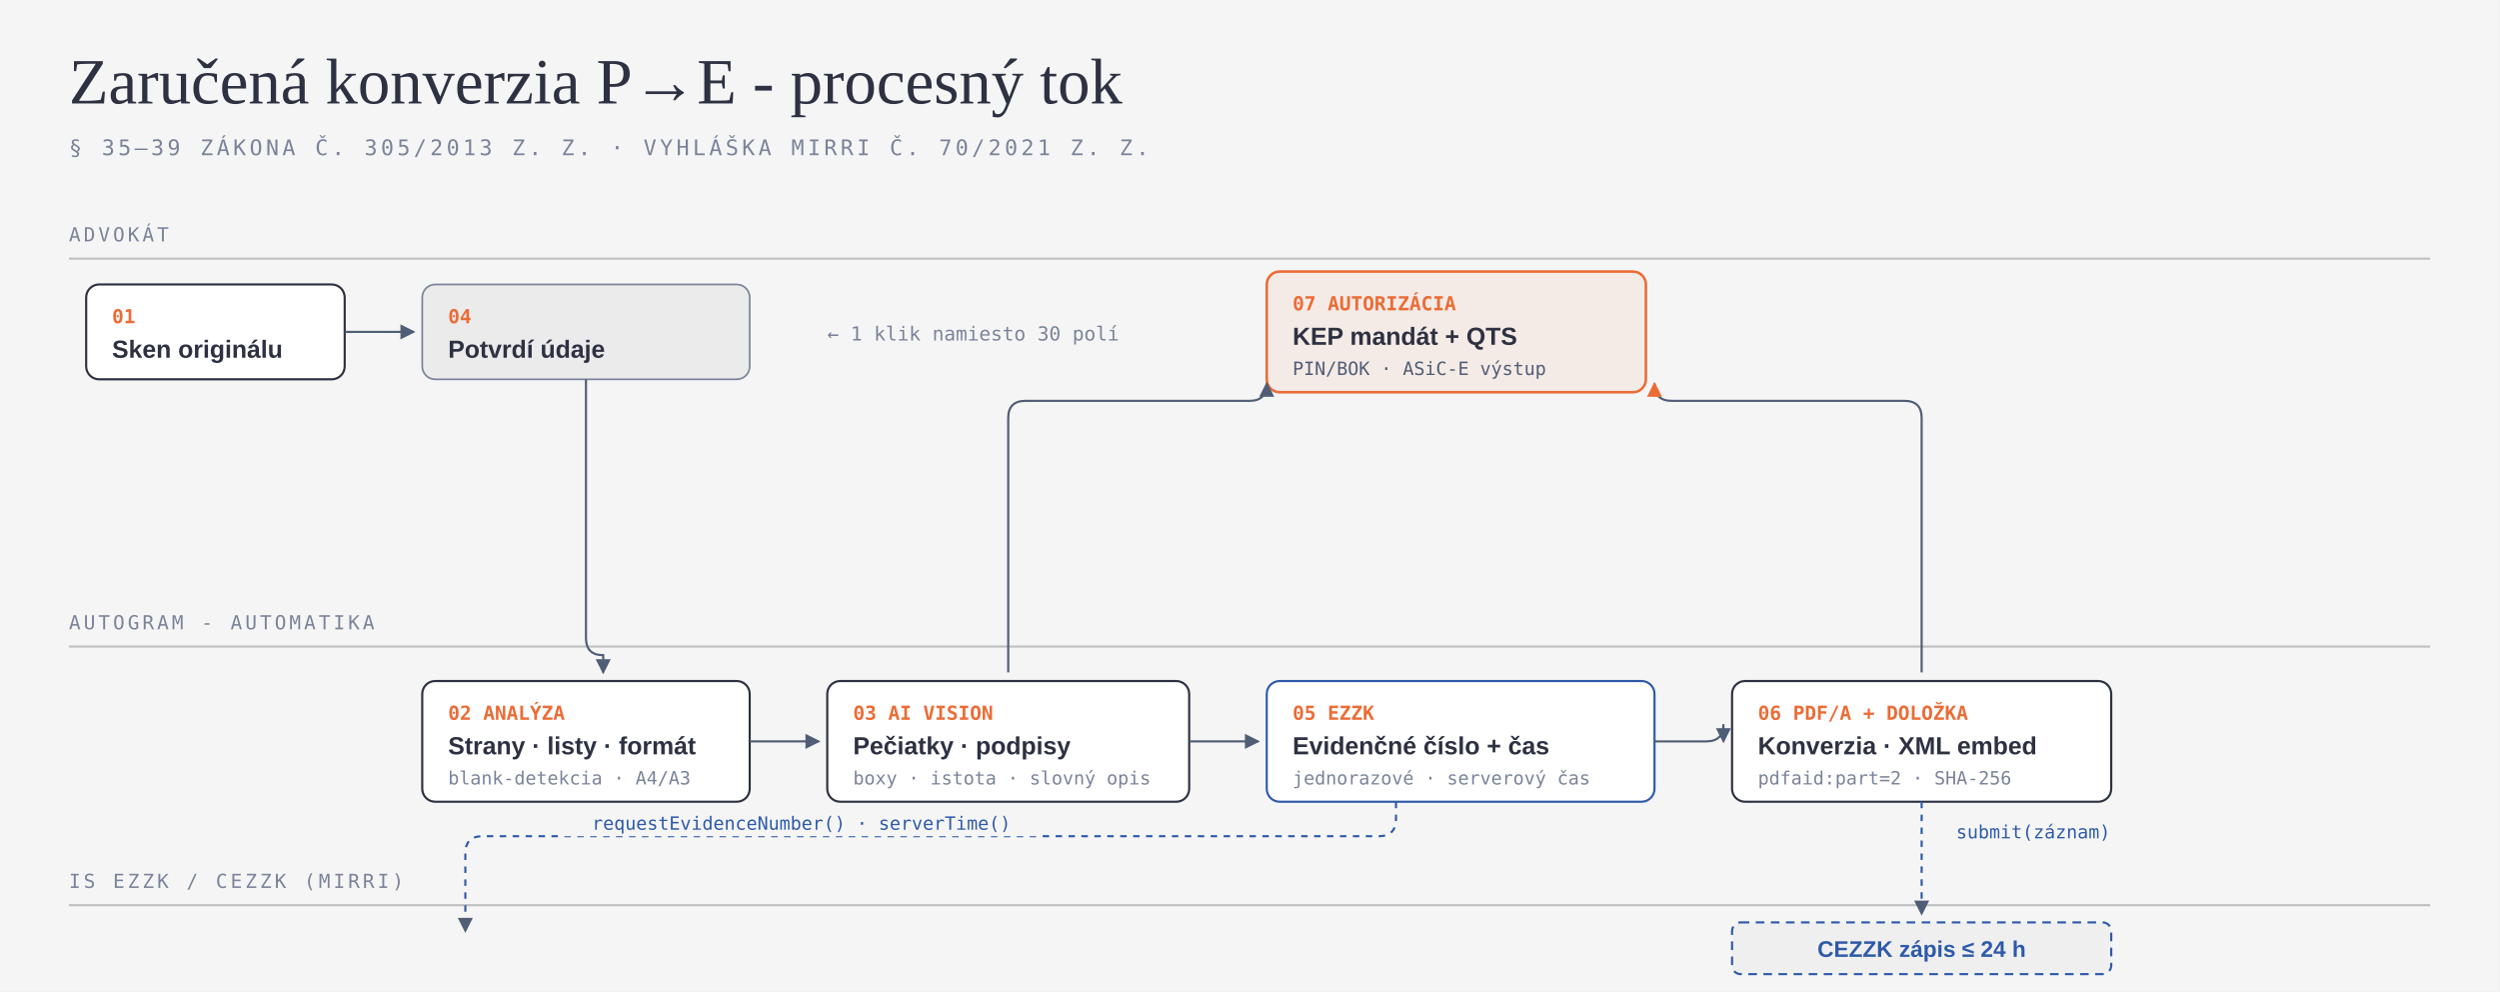
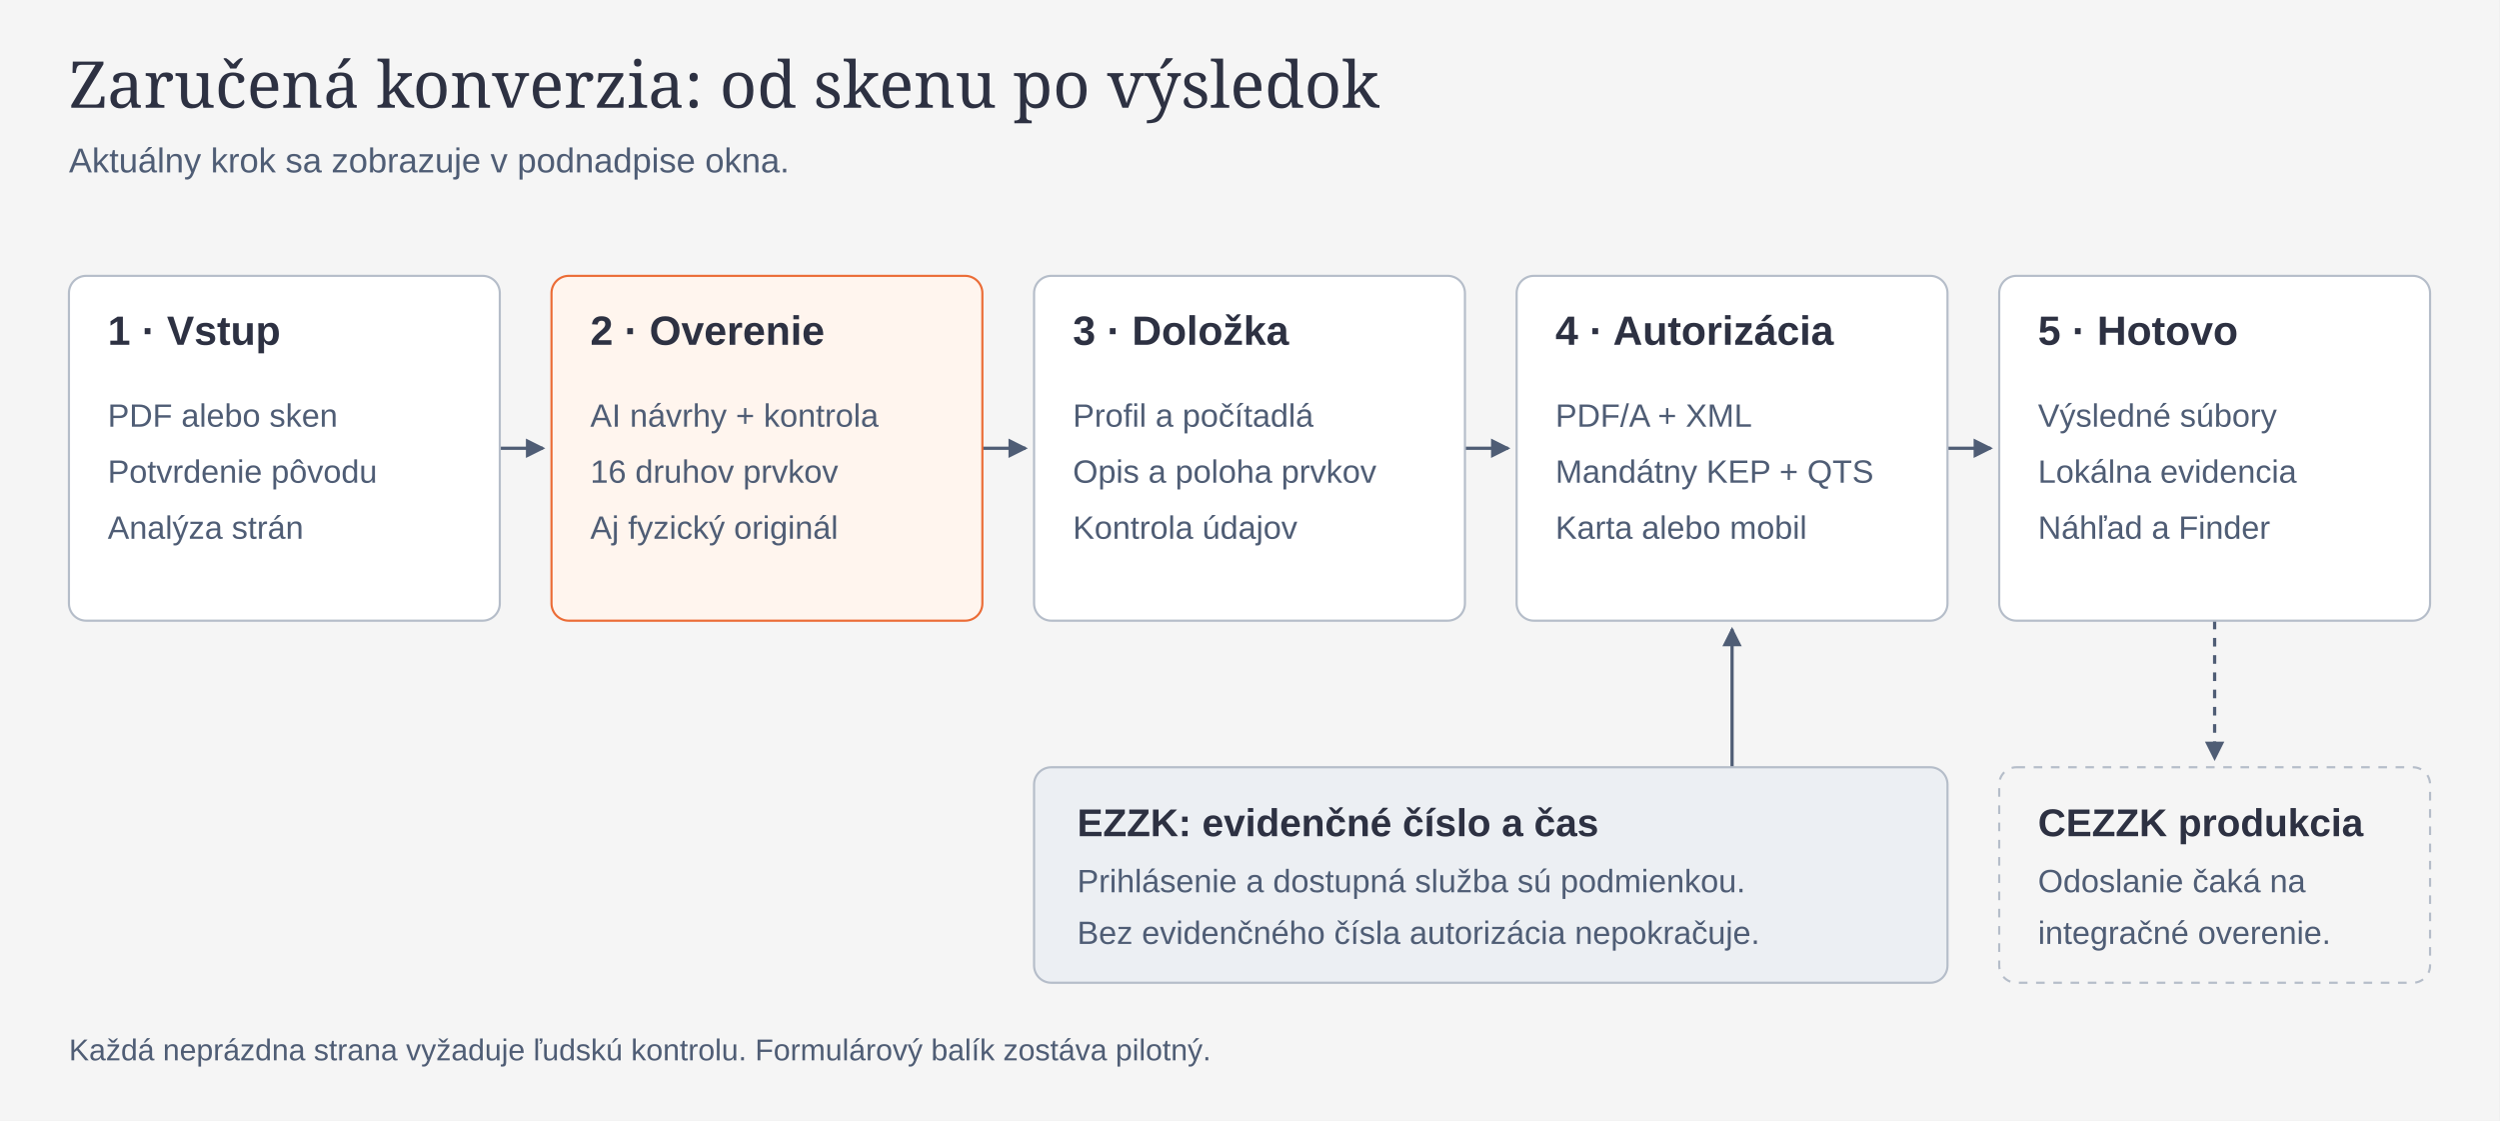
- <svg xmlns="http://www.w3.org/2000/svg" width="1160" height="460" viewBox="0 0 1160 460" role="img" aria-labelledby="proc-title proc-desc">
+ <svg xmlns="http://www.w3.org/2000/svg" width="1160" height="520" viewBox="0 0 1160 520" role="img" aria-labelledby="proc-title proc-desc">
  <defs>
-     <marker id="p-arr" viewBox="0 0 8 8" refX="7" refY="4" markerWidth="7" markerHeight="7" orient="auto-start-reverse">
-       <path d="M0,0 L8,4 L0,8 z" fill="#4f5d75" />
-     </marker>
-     <marker id="p-arr-acc" viewBox="0 0 8 8" refX="7" refY="4" markerWidth="7" markerHeight="7" orient="auto-start-reverse">
-       <path d="M0,0 L8,4 L0,8 z" fill="#eb6c36" />
+     <marker id="proc-arrow" viewBox="0 0 8 8" refX="7" refY="4" markerWidth="6" markerHeight="6" orient="auto">
+       <path d="M0 0 L8 4 L0 8 Z" fill="#4f5d75" />
    </marker>
  </defs>
-   <rect width="1160" height="460" fill="#f5f5f5" />
-   <text x="32" y="48" font-family="Georgia, 'Times New Roman', serif" font-size="30" fill="#2d3142">Zaručená konverzia P→E - procesný tok</text>
-   <text x="32" y="72" font-family="ui-monospace, 'SF Mono', Menlo, monospace" font-size="10" letter-spacing="1.6" fill="#7a8399">§ 35–39 ZÁKONA Č. 305/2013 Z. Z. · VYHLÁŠKA MIRRI Č. 70/2021 Z. Z.</text>
-   <line x1="32" y1="120" x2="1128" y2="120" stroke="#bfc0c0" stroke-width="1" />
-   <text x="32" y="112" font-family="ui-monospace, 'SF Mono', Menlo, monospace" font-size="9" letter-spacing="1.4" fill="#7a8399">ADVOKÁT</text>
-   <line x1="32" y1="300" x2="1128" y2="300" stroke="#bfc0c0" stroke-width="1" />
-   <text x="32" y="292" font-family="ui-monospace, 'SF Mono', Menlo, monospace" font-size="9" letter-spacing="1.4" fill="#7a8399">AUTOGRAM - AUTOMATIKA</text>
-   <line x1="32" y1="420" x2="1128" y2="420" stroke="#bfc0c0" stroke-width="1" />
-   <text x="32" y="412" font-family="ui-monospace, 'SF Mono', Menlo, monospace" font-size="9" letter-spacing="1.4" fill="#7a8399">IS EZZK / CEZZK (MIRRI)</text>
-   <g font-family="-apple-system, 'Helvetica Neue', Arial, sans-serif">
-     <rect x="40" y="132" width="120" height="44" rx="6" fill="#ffffff" stroke="#2d3142" stroke-width="1" />
-     <text x="52" y="150" font-family="ui-monospace, 'SF Mono', Menlo, monospace" font-size="9" fill="#eb6c36" font-weight="600">01</text>
-     <text x="52" y="166" font-size="11.5" font-weight="600" fill="#2d3142">Sken originálu</text>
-     <rect x="196" y="316" width="152" height="56" rx="6" fill="#ffffff" stroke="#2d3142" stroke-width="1" />
-     <text x="208" y="334" font-family="ui-monospace, 'SF Mono', Menlo, monospace" font-size="9" fill="#eb6c36" font-weight="600">02 ANALÝZA</text>
-     <text x="208" y="350" font-size="11.5" font-weight="600" fill="#2d3142">Strany · listy · formát</text>
-     <text x="208" y="364" font-family="ui-monospace, 'SF Mono', Menlo, monospace" font-size="8.5" fill="#7a8399">blank-detekcia · A4/A3</text>
-     <rect x="384" y="316" width="168" height="56" rx="6" fill="#ffffff" stroke="#2d3142" stroke-width="1" />
-     <text x="396" y="334" font-family="ui-monospace, 'SF Mono', Menlo, monospace" font-size="9" fill="#eb6c36" font-weight="600">03 AI VISION</text>
-     <text x="396" y="350" font-size="11.5" font-weight="600" fill="#2d3142">Pečiatky · podpisy</text>
-     <text x="396" y="364" font-family="ui-monospace, 'SF Mono', Menlo, monospace" font-size="8.5" fill="#7a8399">boxy · istota · slovný opis</text>
-     <rect x="196" y="132" width="152" height="44" rx="6" fill="rgba(45,49,66,0.05)" stroke="#7a8399" stroke-width="0.8" />
-     <text x="208" y="150" font-family="ui-monospace, 'SF Mono', Menlo, monospace" font-size="9" fill="#eb6c36" font-weight="600">04</text>
-     <text x="208" y="166" font-size="11.5" font-weight="600" fill="#2d3142">Potvrdí údaje</text>
-     <text x="384" y="158" font-family="ui-monospace, 'SF Mono', Menlo, monospace" font-size="9" fill="#7a8399">← 1 klik namiesto 30 polí</text>
-     <rect x="588" y="316" width="180" height="56" rx="6" fill="#ffffff" stroke="#2e5aa8" stroke-width="1" />
-     <text x="600" y="334" font-family="ui-monospace, 'SF Mono', Menlo, monospace" font-size="9" fill="#eb6c36" font-weight="600">05 EZZK</text>
-     <text x="600" y="350" font-size="11.5" font-weight="600" fill="#2d3142">Evidenčné číslo + čas</text>
-     <text x="600" y="364" font-family="ui-monospace, 'SF Mono', Menlo, monospace" font-size="8.5" fill="#7a8399">jednorazové · serverový čas</text>
-     <rect x="804" y="316" width="176" height="56" rx="6" fill="#ffffff" stroke="#2d3142" stroke-width="1" />
-     <text x="816" y="334" font-family="ui-monospace, 'SF Mono', Menlo, monospace" font-size="9" fill="#eb6c36" font-weight="600">06 PDF/A + DOLOŽKA</text>
-     <text x="816" y="350" font-size="11.5" font-weight="600" fill="#2d3142">Konverzia · XML embed</text>
-     <text x="816" y="364" font-family="ui-monospace, 'SF Mono', Menlo, monospace" font-size="8.5" fill="#7a8399">pdfaid:part=2 · SHA-256</text>
-     <rect x="588" y="126" width="176" height="56" rx="6" fill="rgba(235,108,54,0.08)" stroke="#eb6c36" stroke-width="1.2" />
-     <text x="600" y="144" font-family="ui-monospace, 'SF Mono', Menlo, monospace" font-size="9" fill="#eb6c36" font-weight="600">07 AUTORIZÁCIA</text>
-     <text x="600" y="160" font-size="11.5" font-weight="600" fill="#2d3142">KEP mandát + QTS</text>
-     <text x="600" y="174" font-family="ui-monospace, 'SF Mono', Menlo, monospace" font-size="8.5" fill="#4f5d75">PIN/BOK · ASiC-E výstup</text>
-     <rect x="804" y="428" width="176" height="24" rx="4" fill="rgba(45,49,66,0.03)" stroke="#2e5aa8" stroke-width="1" stroke-dasharray="4,3" />
-     <text x="892" y="444" text-anchor="middle" font-size="10.5" font-weight="600" fill="#2e5aa8">CEZZK zápis ≤ 24 h</text>
+   <rect width="1160" height="520" fill="#f5f5f5" />
+   <text x="32" y="50" font-family="Georgia, serif" font-size="30" fill="#2d3142">Zaručená konverzia: od skenu po výsledok</text>
+   <text x="32" y="80" font-family="Arial, Helvetica, sans-serif" font-size="16" fill="#4f5d75">Aktuálny krok sa zobrazuje v podnadpise okna.</text>
+   <g fill="none" stroke="#4f5d75" stroke-width="1.5" marker-end="url(#proc-arrow)">
+     <path d="M232 208 H252" />
+     <path d="M456 208 H476" />
+     <path d="M680 208 H700" />
+     <path d="M904 208 H924" />
+     <path d="M804 356 V292" />
+     <path d="M1028 288 V352" stroke-dasharray="4 4" />
  </g>
-   <g stroke="#4f5d75" stroke-width="1" fill="none">
-     <path d="M160,154 H192" marker-end="url(#p-arr)" />
-     <path d="M272,176 V296 Q272,304 280,304 V312" marker-end="url(#p-arr)" />
-     <path d="M348,344 H380" marker-end="url(#p-arr)" />
-     <path d="M468,312 V194 Q468,186 476,186 H580 Q588,186 588,178" marker-end="url(#p-arr)" />
-     <path d="M552,344 H584" marker-end="url(#p-arr)" />
-     <path d="M768,344 H792 Q800,344 800,336 V344" marker-end="url(#p-arr)" />
-     <path d="M892,312 V194 Q892,186 884,186 H776 Q768,186 768,178" marker-end="url(#p-arr-acc)" />
+   <g font-family="Arial, Helvetica, sans-serif">
+     <rect x="32" y="128" width="200" height="160" rx="8" fill="#ffffff" stroke="#b5bdc9" />
+     <text x="50" y="160" font-size="19" font-weight="600" fill="#2d3142">1 · Vstup</text>
+     <text x="50" y="198" font-size="15" fill="#4f5d75">PDF alebo sken</text>
+     <text x="50" y="224" font-size="15" fill="#4f5d75">Potvrdenie pôvodu</text>
+     <text x="50" y="250" font-size="15" fill="#4f5d75">Analýza strán</text>
  </g>
-   <g stroke="#2e5aa8" stroke-width="1" fill="none" stroke-dasharray="3,3">
-     <path d="M648,372 V380 Q648,388 640,388 H224 Q216,388 216,396 V432" marker-end="url(#p-arr)" />
-     <path d="M892,372 V424" marker-end="url(#p-arr)" />
+   <g font-family="Arial, Helvetica, sans-serif">
+     <rect x="256" y="128" width="200" height="160" rx="8" fill="#fff5ee" stroke="#eb6c36" />
+     <text x="274" y="160" font-size="19" font-weight="600" fill="#2d3142">2 · Overenie</text>
+     <text x="274" y="198" font-size="15" fill="#4f5d75">AI návrhy + kontrola</text>
+     <text x="274" y="224" font-size="15" fill="#4f5d75">16 druhov prvkov</text>
+     <text x="274" y="250" font-size="15" fill="#4f5d75">Aj fyzický originál</text>
  </g>
-   <g font-family="ui-monospace, 'SF Mono', Menlo, monospace" font-size="8.5" fill="#2e5aa8">
-     <rect x="260" y="376" width="224" height="12" rx="2" fill="#f5f5f5" />
-     <text x="372" y="385" text-anchor="middle">requestEvidenceNumber() · serverTime()</text>
-     <rect x="900" y="380" width="104" height="12" rx="2" fill="#f5f5f5" />
-     <text x="908" y="389">submit(záznam)</text>
+   <g font-family="Arial, Helvetica, sans-serif">
+     <rect x="480" y="128" width="200" height="160" rx="8" fill="#ffffff" stroke="#b5bdc9" />
+     <text x="498" y="160" font-size="19" font-weight="600" fill="#2d3142">3 · Doložka</text>
+     <text x="498" y="198" font-size="15" fill="#4f5d75">Profil a počítadlá</text>
+     <text x="498" y="224" font-size="15" fill="#4f5d75">Opis a poloha prvkov</text>
+     <text x="498" y="250" font-size="15" fill="#4f5d75">Kontrola údajov</text>
+   </g>
+   <g font-family="Arial, Helvetica, sans-serif">
+     <rect x="704" y="128" width="200" height="160" rx="8" fill="#ffffff" stroke="#b5bdc9" />
+     <text x="722" y="160" font-size="19" font-weight="600" fill="#2d3142">4 · Autorizácia</text>
+     <text x="722" y="198" font-size="15" fill="#4f5d75">PDF/A + XML</text>
+     <text x="722" y="224" font-size="15" fill="#4f5d75">Mandátny KEP + QTS</text>
+     <text x="722" y="250" font-size="15" fill="#4f5d75">Karta alebo mobil</text>
+   </g>
+   <g font-family="Arial, Helvetica, sans-serif">
+     <rect x="928" y="128" width="200" height="160" rx="8" fill="#ffffff" stroke="#b5bdc9" />
+     <text x="946" y="160" font-size="19" font-weight="600" fill="#2d3142">5 · Hotovo</text>
+     <text x="946" y="198" font-size="15" fill="#4f5d75">Výsledné súbory</text>
+     <text x="946" y="224" font-size="15" fill="#4f5d75">Lokálna evidencia</text>
+     <text x="946" y="250" font-size="15" fill="#4f5d75">Náhľad a Finder</text>
+   </g>
+   <g font-family="Arial, Helvetica, sans-serif">
+     <rect x="480" y="356" width="424" height="100" rx="8" fill="#eceff3" stroke="#b5bdc9" />
+     <text x="500" y="388" font-size="18" font-weight="600" fill="#2d3142">EZZK: evidenčné číslo a čas</text>
+     <text x="500" y="414" font-size="15" fill="#4f5d75">Prihlásenie a dostupná služba sú podmienkou.</text>
+     <text x="500" y="438" font-size="15" fill="#4f5d75">Bez evidenčného čísla autorizácia nepokračuje.</text>
+     <rect x="928" y="356" width="200" height="100" rx="8" fill="#f5f5f5" stroke="#b5bdc9" stroke-dasharray="4 4" />
+     <text x="946" y="388" font-size="18" font-weight="600" fill="#2d3142">CEZZK produkcia</text>
+     <text x="946" y="414" font-size="15" fill="#4f5d75">Odoslanie čaká na</text>
+     <text x="946" y="438" font-size="15" fill="#4f5d75">integračné overenie.</text>
+     <text x="32" y="492" font-size="14" fill="#4f5d75">Každá neprázdna strana vyžaduje ľudskú kontrolu. Formulárový balík zostáva pilotný.</text>
  </g>
</svg>
